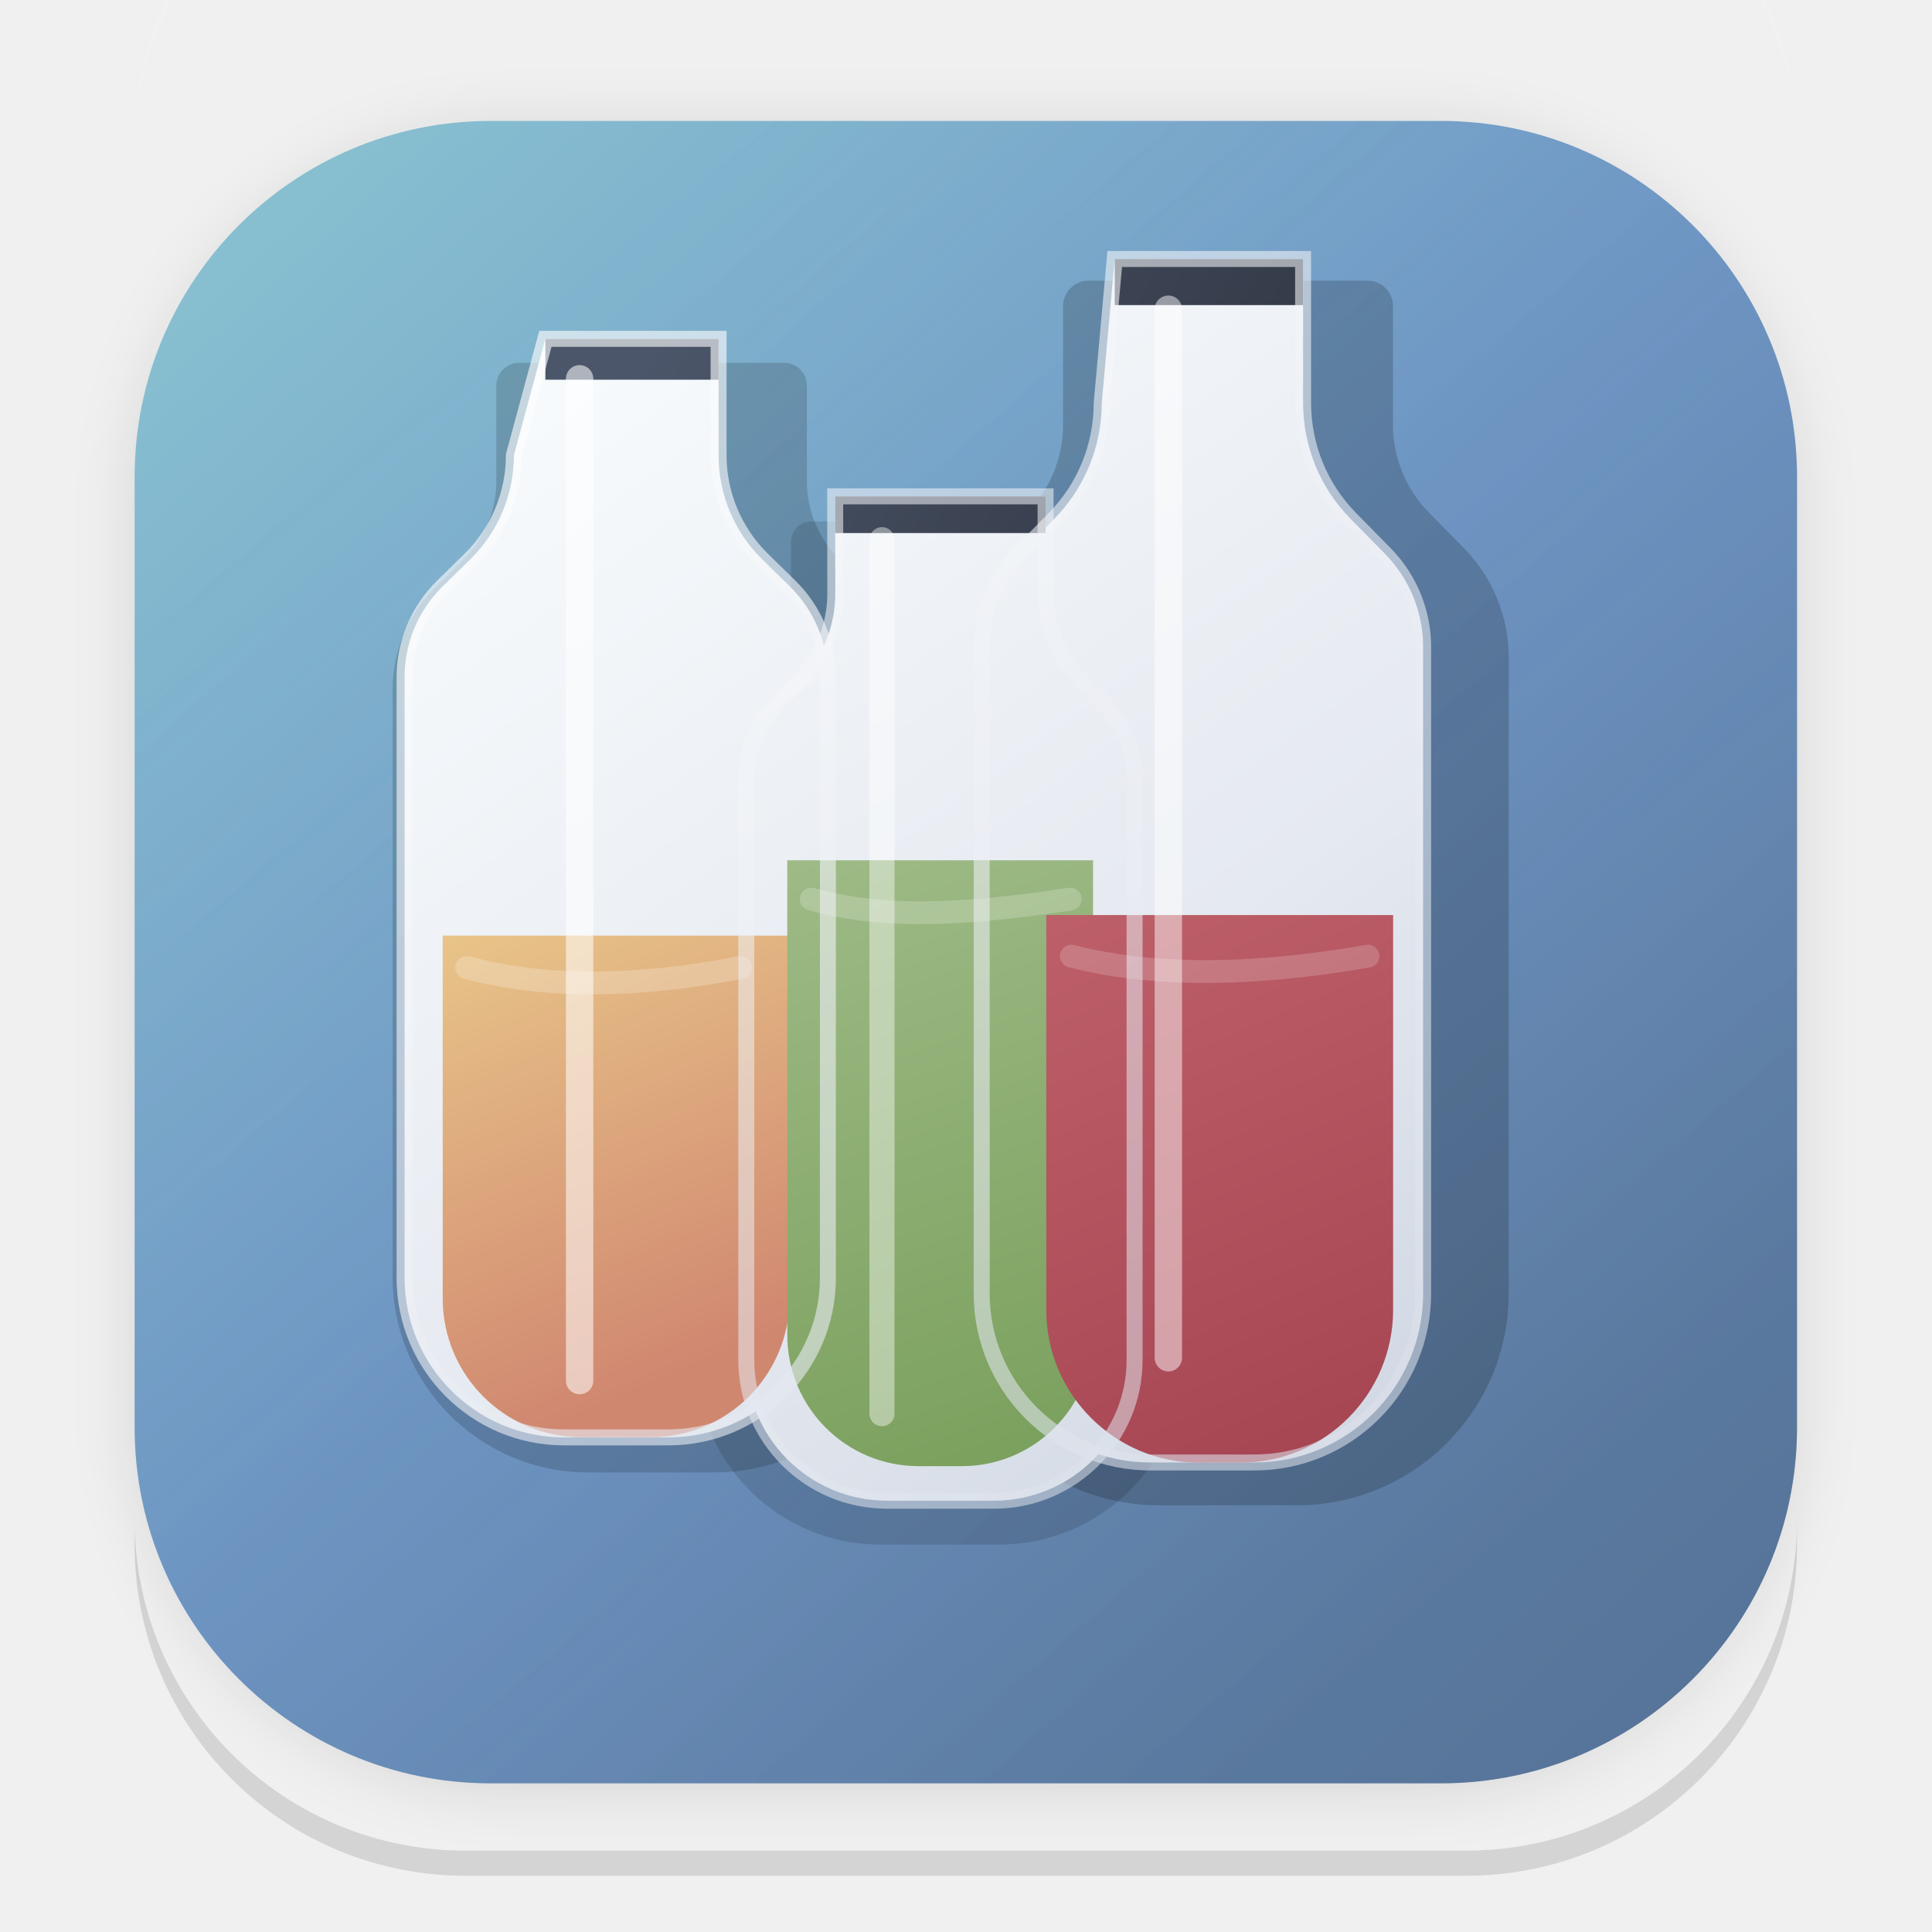
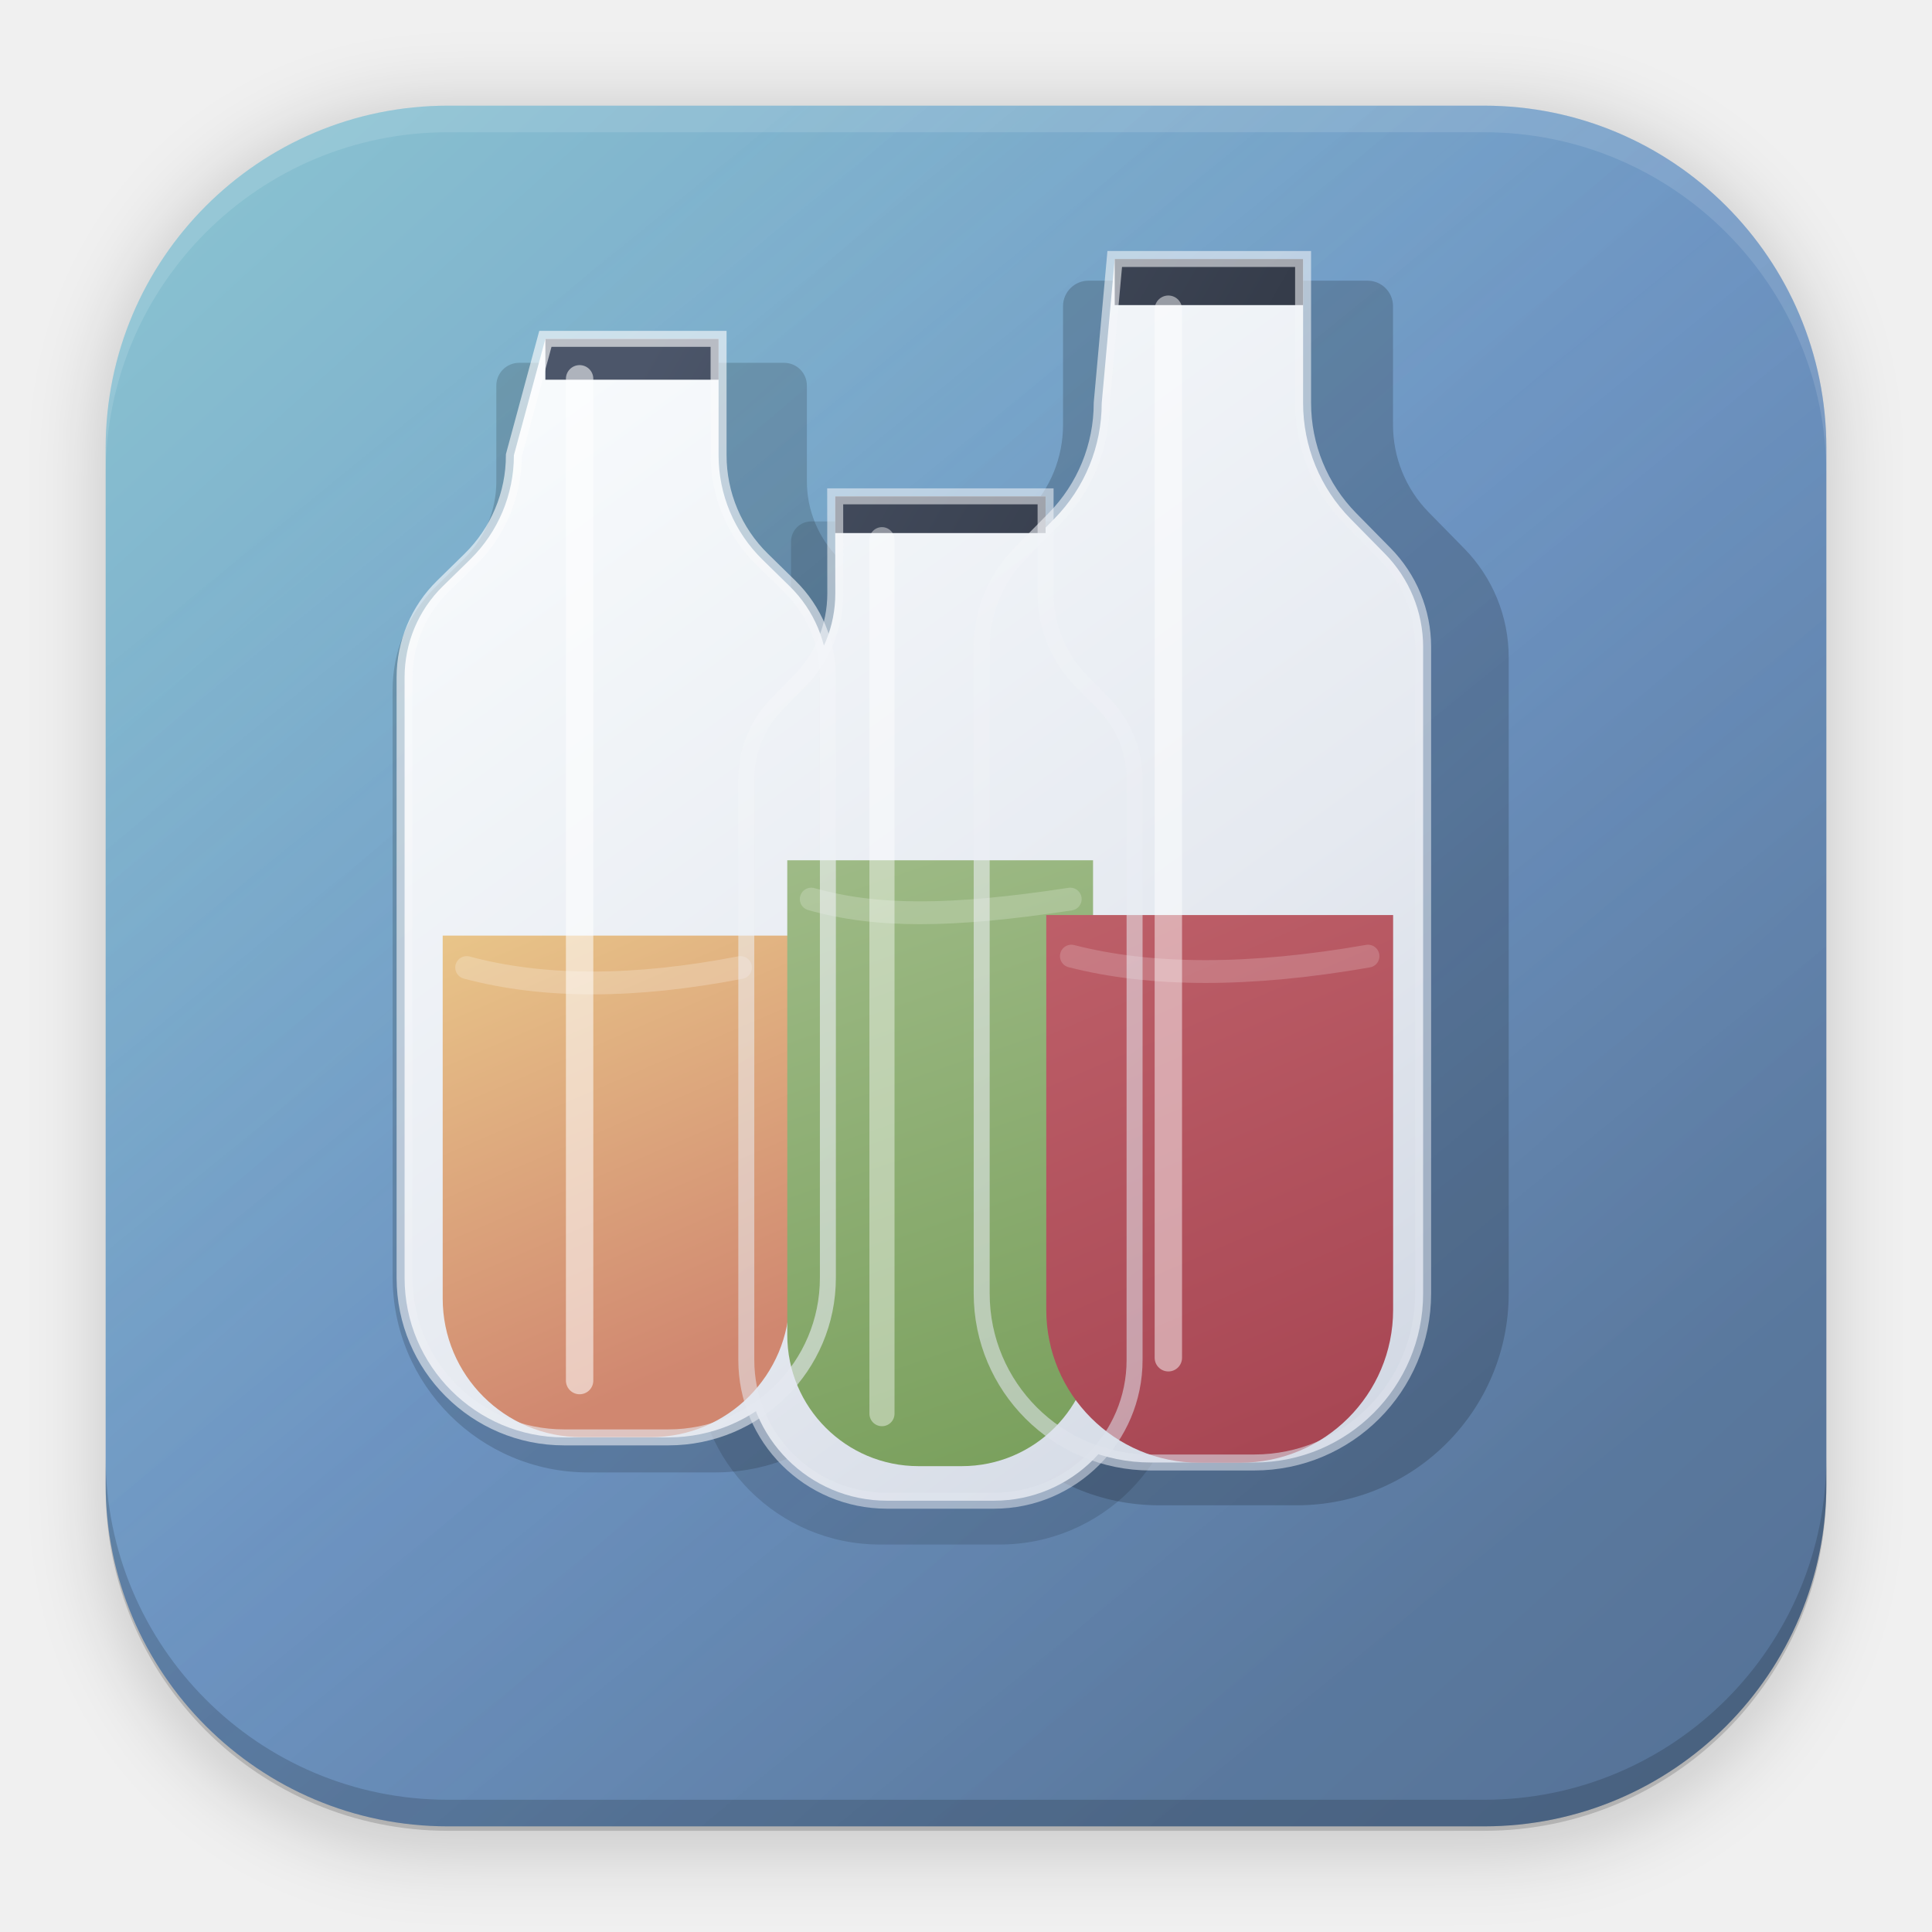
<svg xmlns="http://www.w3.org/2000/svg" width="64" height="64" version="1.1" viewBox="0 0 16.933 16.933">
  <defs>
    <filter id="shadow" x="-.06" y="-.06" width="1.12" height="1.12" color-interpolation-filters="sRGB">
      <feGaussianBlur stdDeviation="0.31" />
    </filter>
    <linearGradient id="tile" x1="2.2" x2="14.8" y1="1.6" y2="15.4" gradientUnits="userSpaceOnUse">
      <stop stop-color="#88c0d0" offset="0" />
      <stop stop-color="#6f98c8" offset=".48" />
      <stop stop-color="#5e81ac" offset="1" />
    </linearGradient>
    <linearGradient id="tileShade" x1="4.1" x2="12.9" y1="3.1" y2="13.9" gradientUnits="userSpaceOnUse">
      <stop stop-color="#81a1c1" stop-opacity=".0" offset="0" />
      <stop stop-color="#3b4252" stop-opacity=".22" offset="1" />
    </linearGradient>
    <linearGradient id="glass" x1="4.7" x2="11.9" y1="3.6" y2="13.5" gradientUnits="userSpaceOnUse">
      <stop stop-color="#f7fafc" offset="0" />
      <stop stop-color="#e5e9f0" offset=".58" />
      <stop stop-color="#cfd6e2" offset="1" />
    </linearGradient>
    <linearGradient id="glassEdge" x1="4.1" x2="12.2" y1="3.2" y2="13.4" gradientUnits="userSpaceOnUse">
      <stop stop-color="#ffffff" offset="0" />
      <stop stop-color="#d8dee9" offset="1" />
    </linearGradient>
    <linearGradient id="cap" x1="5.5" x2="10.7" y1="3.4" y2="6.4" gradientUnits="userSpaceOnUse">
      <stop stop-color="#4c566a" offset="0" />
      <stop stop-color="#2e3440" offset="1" />
    </linearGradient>
    <linearGradient id="yellow" x1="4.6" x2="6.5" y1="7.4" y2="11.8" gradientUnits="userSpaceOnUse">
      <stop stop-color="#ebcb8b" offset="0" />
      <stop stop-color="#d08770" offset="1" />
    </linearGradient>
    <linearGradient id="green" x1="7.35" x2="9.45" y1="6.6" y2="12.7" gradientUnits="userSpaceOnUse">
      <stop stop-color="#a3be8c" offset="0" />
      <stop stop-color="#7aa05d" offset="1" />
    </linearGradient>
    <linearGradient id="red" x1="10.1" x2="12.25" y1="7.2" y2="12.2" gradientUnits="userSpaceOnUse">
      <stop stop-color="#bf616a" offset="0" />
      <stop stop-color="#a84754" offset="1" />
    </linearGradient>
  </defs>
-   <rect x="1.28" y="1.22" width="14.36" height="14.36" rx="3.22" ry="3.22" fill="#000" filter="url(#shadow)" opacity=".16" />
-   <rect x="1.18" y="1.06" width="14.57" height="14.57" rx="3.12" ry="3.12" fill="url(#tile)" />
-   <rect x="1.18" y="1.06" width="14.57" height="14.57" rx="3.12" ry="3.12" fill="url(#tileShade)" />
-   <path d="m1.18 1.31v-.05c0-1.602 1.298-2.9 2.9-2.9h8.77c1.602 0 2.9 1.298 2.9 2.9v.05c0-1.602-1.298-2.9-2.9-2.9h-8.77c-1.602 0-2.9 1.298-2.9 2.9" fill="#fff" opacity=".16" />
-   <path d="m1.18 13.32v.22c0 1.602 1.298 2.9 2.9 2.9h8.77c1.602 0 2.9-1.298 2.9-2.9v-.22c0 1.602-1.298 2.9-2.9 2.9h-8.77c-1.602 0-2.9-1.298-2.9-2.9" opacity=".12" />
+   <rect transform="matrix(.99138 0 0 1 .072989 .0019055)" x=".794" y=".905" width="15.346" height="15.346" rx="3.053" ry="3.053" fill="#000" filter="url(#shadow)" opacity=".16" />
+   <rect x=".926" y=".926" width="15.081" height="15.081" rx="3" ry="3" fill="url(#tile)" />
+   <rect x=".926" y=".926" width="15.081" height="15.081" rx="3" ry="3" fill="url(#tileShade)" />
+   <path d="m.926 4.159v-.234c0-1.658 1.342-3 3-3h9.081c1.658 0 3 1.342 3 3v.234c0-1.658-1.342-3-3-3h-9.081c-1.658 0-3 1.342-3 3" fill="#fff" opacity=".12" />
+   <path d="m.926 12.774v.272c0 1.658 1.342 3 3 3h9.081c1.658 0 3-1.342 3-3v-.272c0 1.658-1.342 3-3 3h-9.081c-1.658 0-3-1.342-3-3" opacity=".16" />
  <path d="m4.55 3.18c-.11 0-.2.089-.2.2v.84c0 .255-.103.5-.284.679l-.249.246c-.241.238-.376.562-.376.901v5.146c0 .946.767 1.713 1.713 1.713h1.114c.946 0 1.713-.767 1.713-1.713v-5.146c0-.339-.135-.663-.376-.901l-.249-.246c-.181-.179-.284-.424-.284-.679v-.84c0-.111-.089-.2-.2-.2z" fill="#000" opacity=".16" />
  <path d="m9.54 2.46c-.123 0-.223.1-.223.223v1.04c0 .287-.112.563-.313.767l-.309.315c-.251.255-.392.598-.392.956v5.576c0 1.025.83 1.856 1.856 1.856h1.208c1.025 0 1.856-.831 1.856-1.856v-5.576c0-.358-.141-.701-.392-.956l-.309-.315c-.201-.204-.313-.48-.313-.767v-1.04c0-.123-.1-.223-.223-.223z" fill="#000" opacity=".18" />
  <path d="m7.11 4.57c-.098 0-.177.079-.177.177v.723c0 .23-.09.45-.25.613l-.22.225c-.232.237-.363.555-.363.887v4.729c0 .891.722 1.613 1.613 1.613h1.048c.891 0 1.613-.722 1.613-1.613v-4.729c0-.332-.131-.65-.363-.887l-.22-.225c-.16-.163-.25-.383-.25-.613v-.723c0-.098-.079-.177-.177-.177z" fill="#000" opacity=".13" />
  <path d="m4.78 2.97h1.518v1.02c0 .344.138.673.384.914l.24.235c.214.21.334.497.334.797v5.264c0 .772-.626 1.398-1.398 1.398h-0.914c-.772 0-1.398-.626-1.398-1.398v-5.264c0-.3.12-.587.334-.797l.24-.235c.246-.241.384-.57.384-.914z" fill="url(#glass)" />
  <path d="m7.32 4.35h1.844v.851c0 .287.112.563.313.767l.197.201c.173.176.27.413.27.659v5.092c0 .681-.552 1.233-1.233 1.233h-.937c-.681 0-1.233-.552-1.233-1.233v-5.092c0-.246.097-.483.27-.659l.197-.201c.201-.204.313-.48.313-.767z" fill="url(#glass)" />
  <path d="m9.77 2.27h1.651v1.262c0 .38.149.744.415 1.014l.301.306c.215.218.336.512.336.818v5.667c0 .818-.663 1.481-1.481 1.481h-0.907c-.818 0-1.481-.663-1.481-1.481v-5.667c0-.306.121-.6.336-.818l.301-.306c.266-.27.415-.634.415-1.014z" fill="url(#glass)" />
  <path d="m4.78 2.97h1.518v.358h-1.518z" fill="url(#cap)" />
  <path d="m7.32 4.35h1.844v.322h-1.844z" fill="url(#cap)" />
  <path d="m9.77 2.27h1.651v.404h-1.651z" fill="url(#cap)" />
  <path d="m3.88 8.2h3.04v3.18c0 .672-.544 1.216-1.216 1.216h-.608c-.672 0-1.216-.544-1.216-1.216z" fill="url(#yellow)" />
  <path d="m6.9 7.54h2.68v4.16c0 .635-.515 1.15-1.15 1.15h-.38c-.635 0-1.15-.515-1.15-1.15z" fill="url(#green)" />
  <path d="m9.17 8.02h3.04v3.46c0 .74-.6 1.34-1.34 1.34h-.36c-.74 0-1.34-.6-1.34-1.34z" fill="url(#red)" />
  <path d="m4.09 8.48c.67.18 1.47.18 2.4 0" fill="none" opacity=".22" stroke="#fff" stroke-linecap="round" stroke-width=".2" />
  <path d="m7.11 7.88c.57.16 1.22.16 2.27 0" fill="none" opacity=".2" stroke="#fff" stroke-linecap="round" stroke-width=".2" />
  <path d="m9.39 8.38c.7.18 1.57.18 2.6 0" fill="none" opacity=".18" stroke="#fff" stroke-linecap="round" stroke-width=".2" />
  <path d="m5.08 3.32v8.78" fill="none" opacity=".55" stroke="#fff" stroke-linecap="round" stroke-width=".24" />
  <path d="m7.73 4.73v7.66" fill="none" opacity=".42" stroke="#fff" stroke-linecap="round" stroke-width=".22" />
  <path d="m10.24 2.71v9.19" fill="none" opacity=".48" stroke="#fff" stroke-linecap="round" stroke-width=".24" />
  <path d="m4.78 2.97h1.518v1.02c0 .344.138.673.384.914l.24.235c.214.21.334.497.334.797v5.264c0 .772-.626 1.398-1.398 1.398h-.914c-.772 0-1.398-.626-1.398-1.398v-5.264c0-.3.12-.587.334-.797l.24-.235c.246-.241.384-.57.384-.914z" fill="none" stroke="url(#glassEdge)" stroke-opacity=".62" stroke-width=".14" />
  <path d="m7.32 4.35h1.844v.851c0 .287.112.563.313.767l.197.201c.173.176.27.413.27.659v5.092c0 .681-.552 1.233-1.233 1.233h-.937c-.681 0-1.233-.552-1.233-1.233v-5.092c0-.246.097-.483.27-.659l.197-.201c.201-.204.313-.48.313-.767z" fill="none" stroke="url(#glassEdge)" stroke-opacity=".55" stroke-width=".14" />
  <path d="m9.77 2.27h1.651v1.262c0 .38.149.744.415 1.014l.301.306c.215.218.336.512.336.818v5.667c0 .818-.663 1.481-1.481 1.481h-.907c-.818 0-1.481-.663-1.481-1.481v-5.667c0-.306.121-.6.336-.818l.301-.306c.266-.27.415-.634.415-1.014z" fill="none" stroke="url(#glassEdge)" stroke-opacity=".58" stroke-width=".14" />
</svg>
